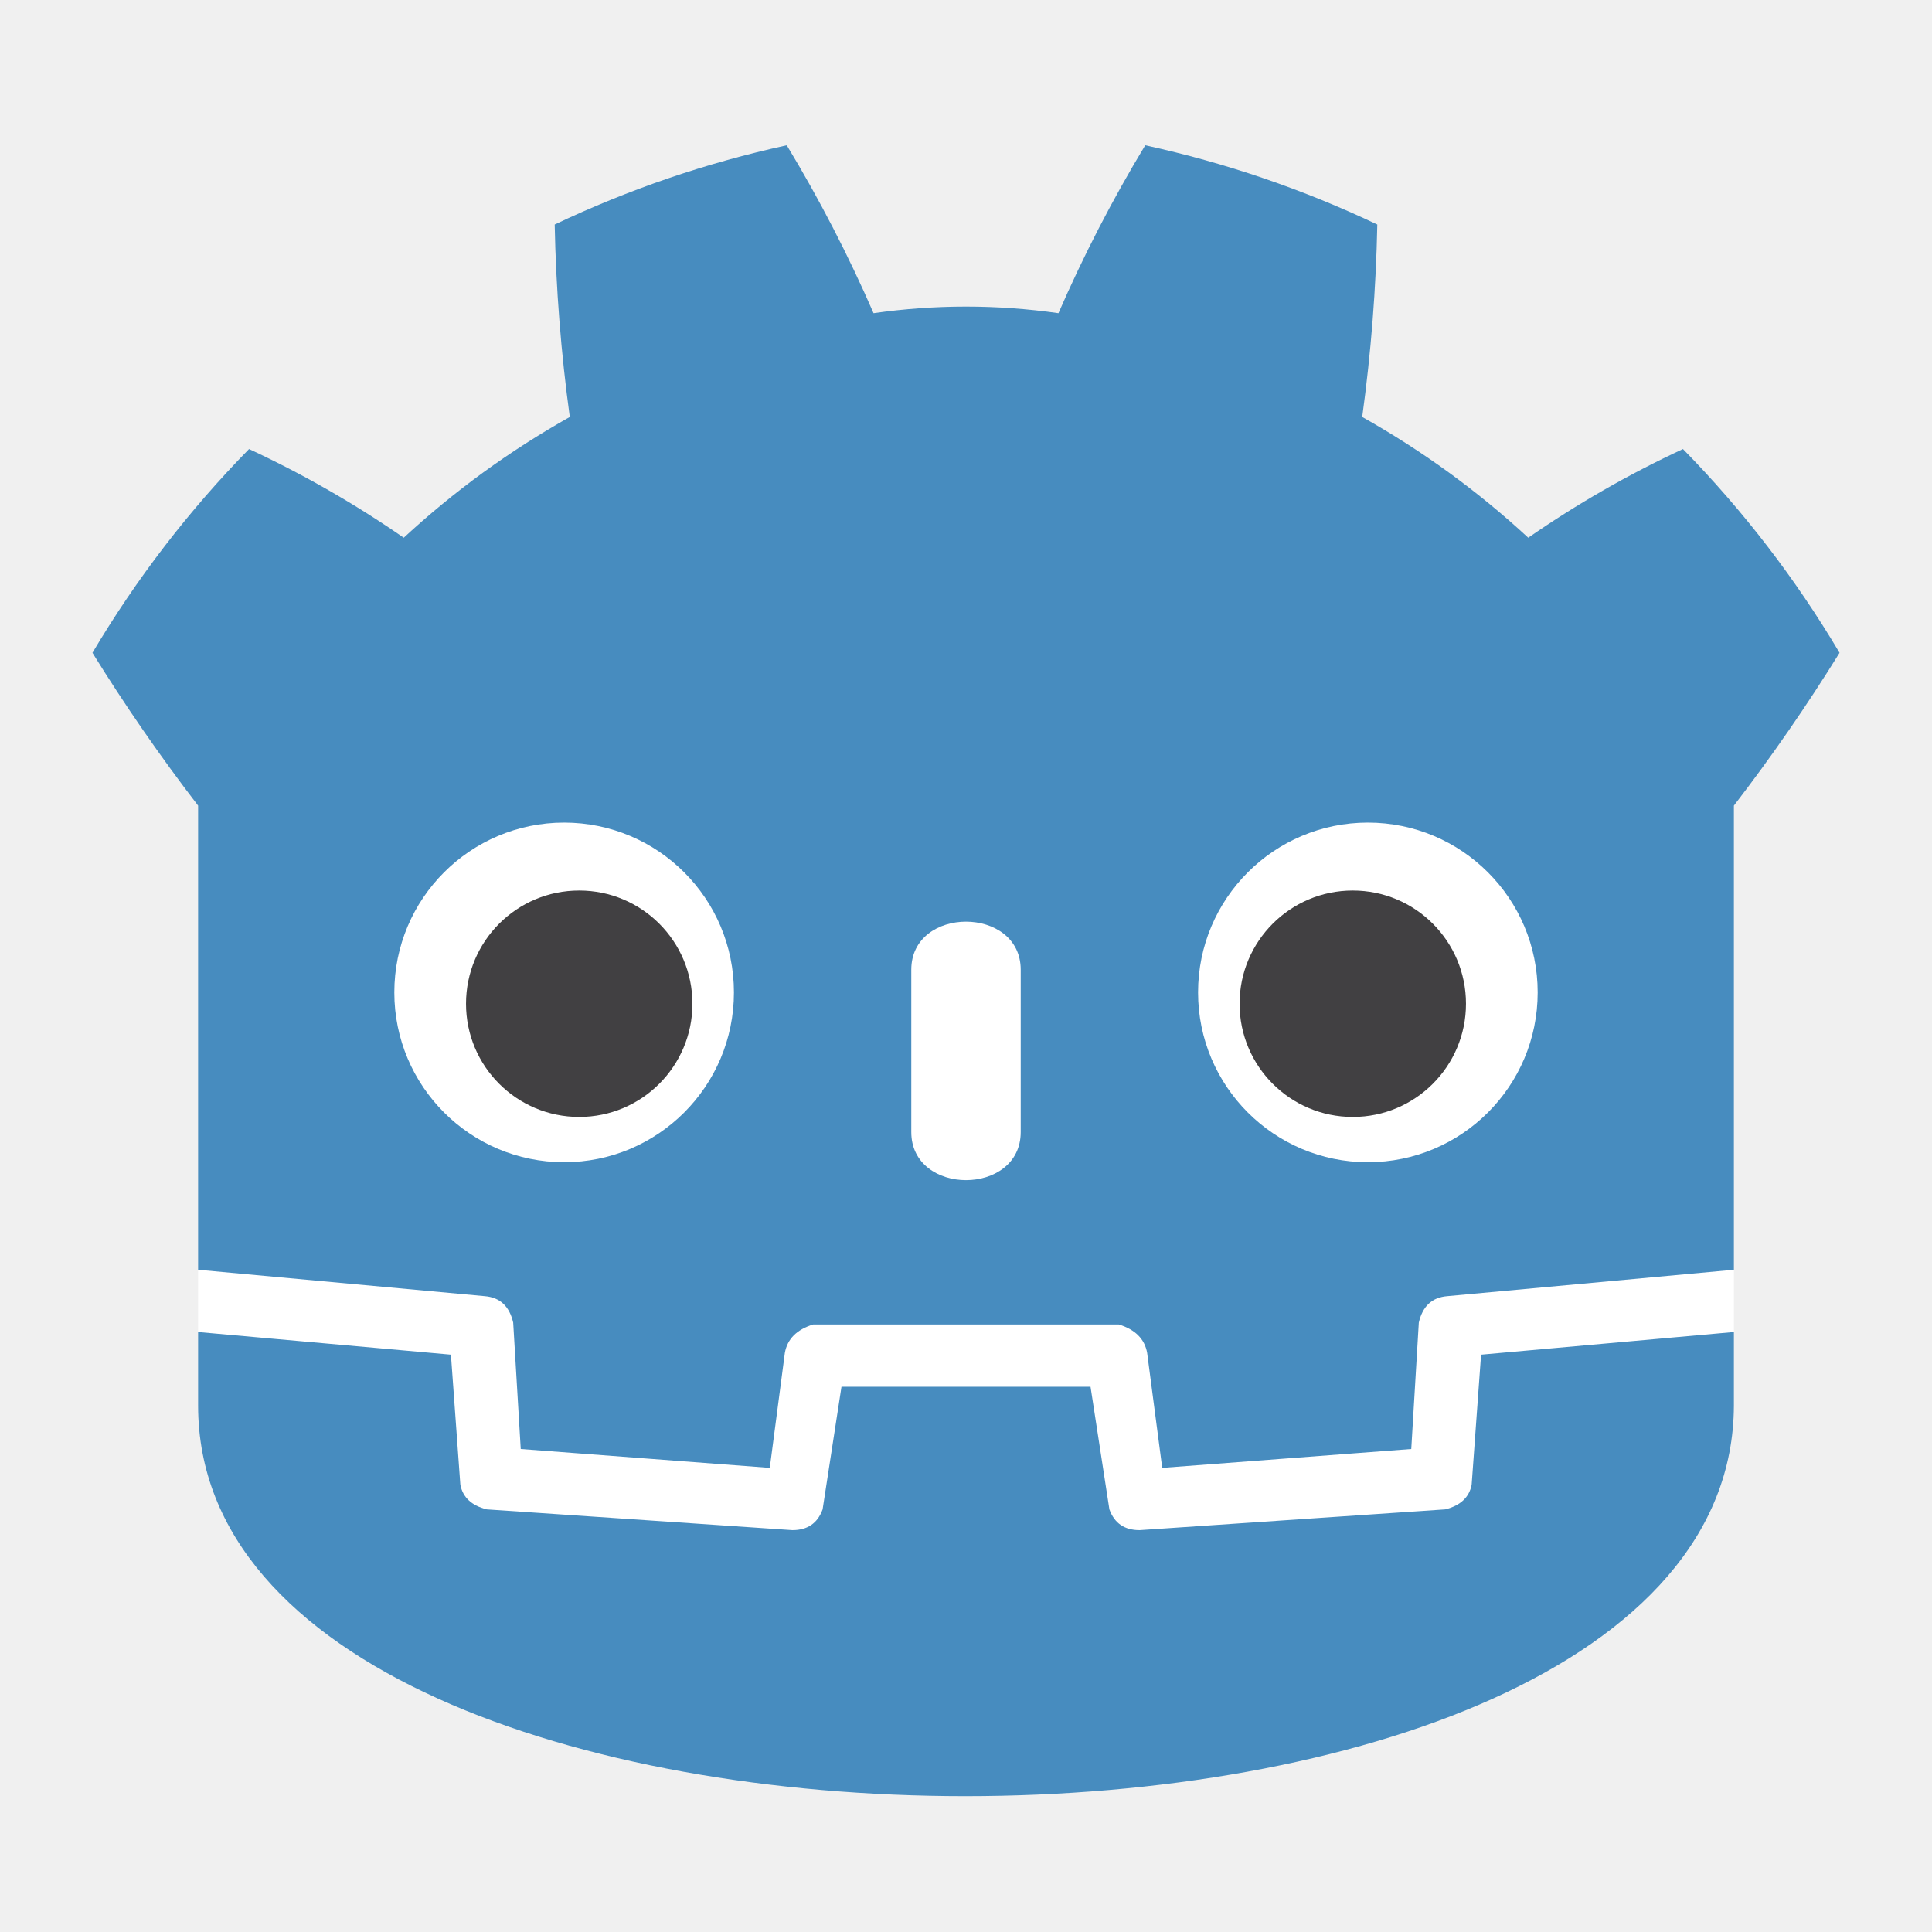
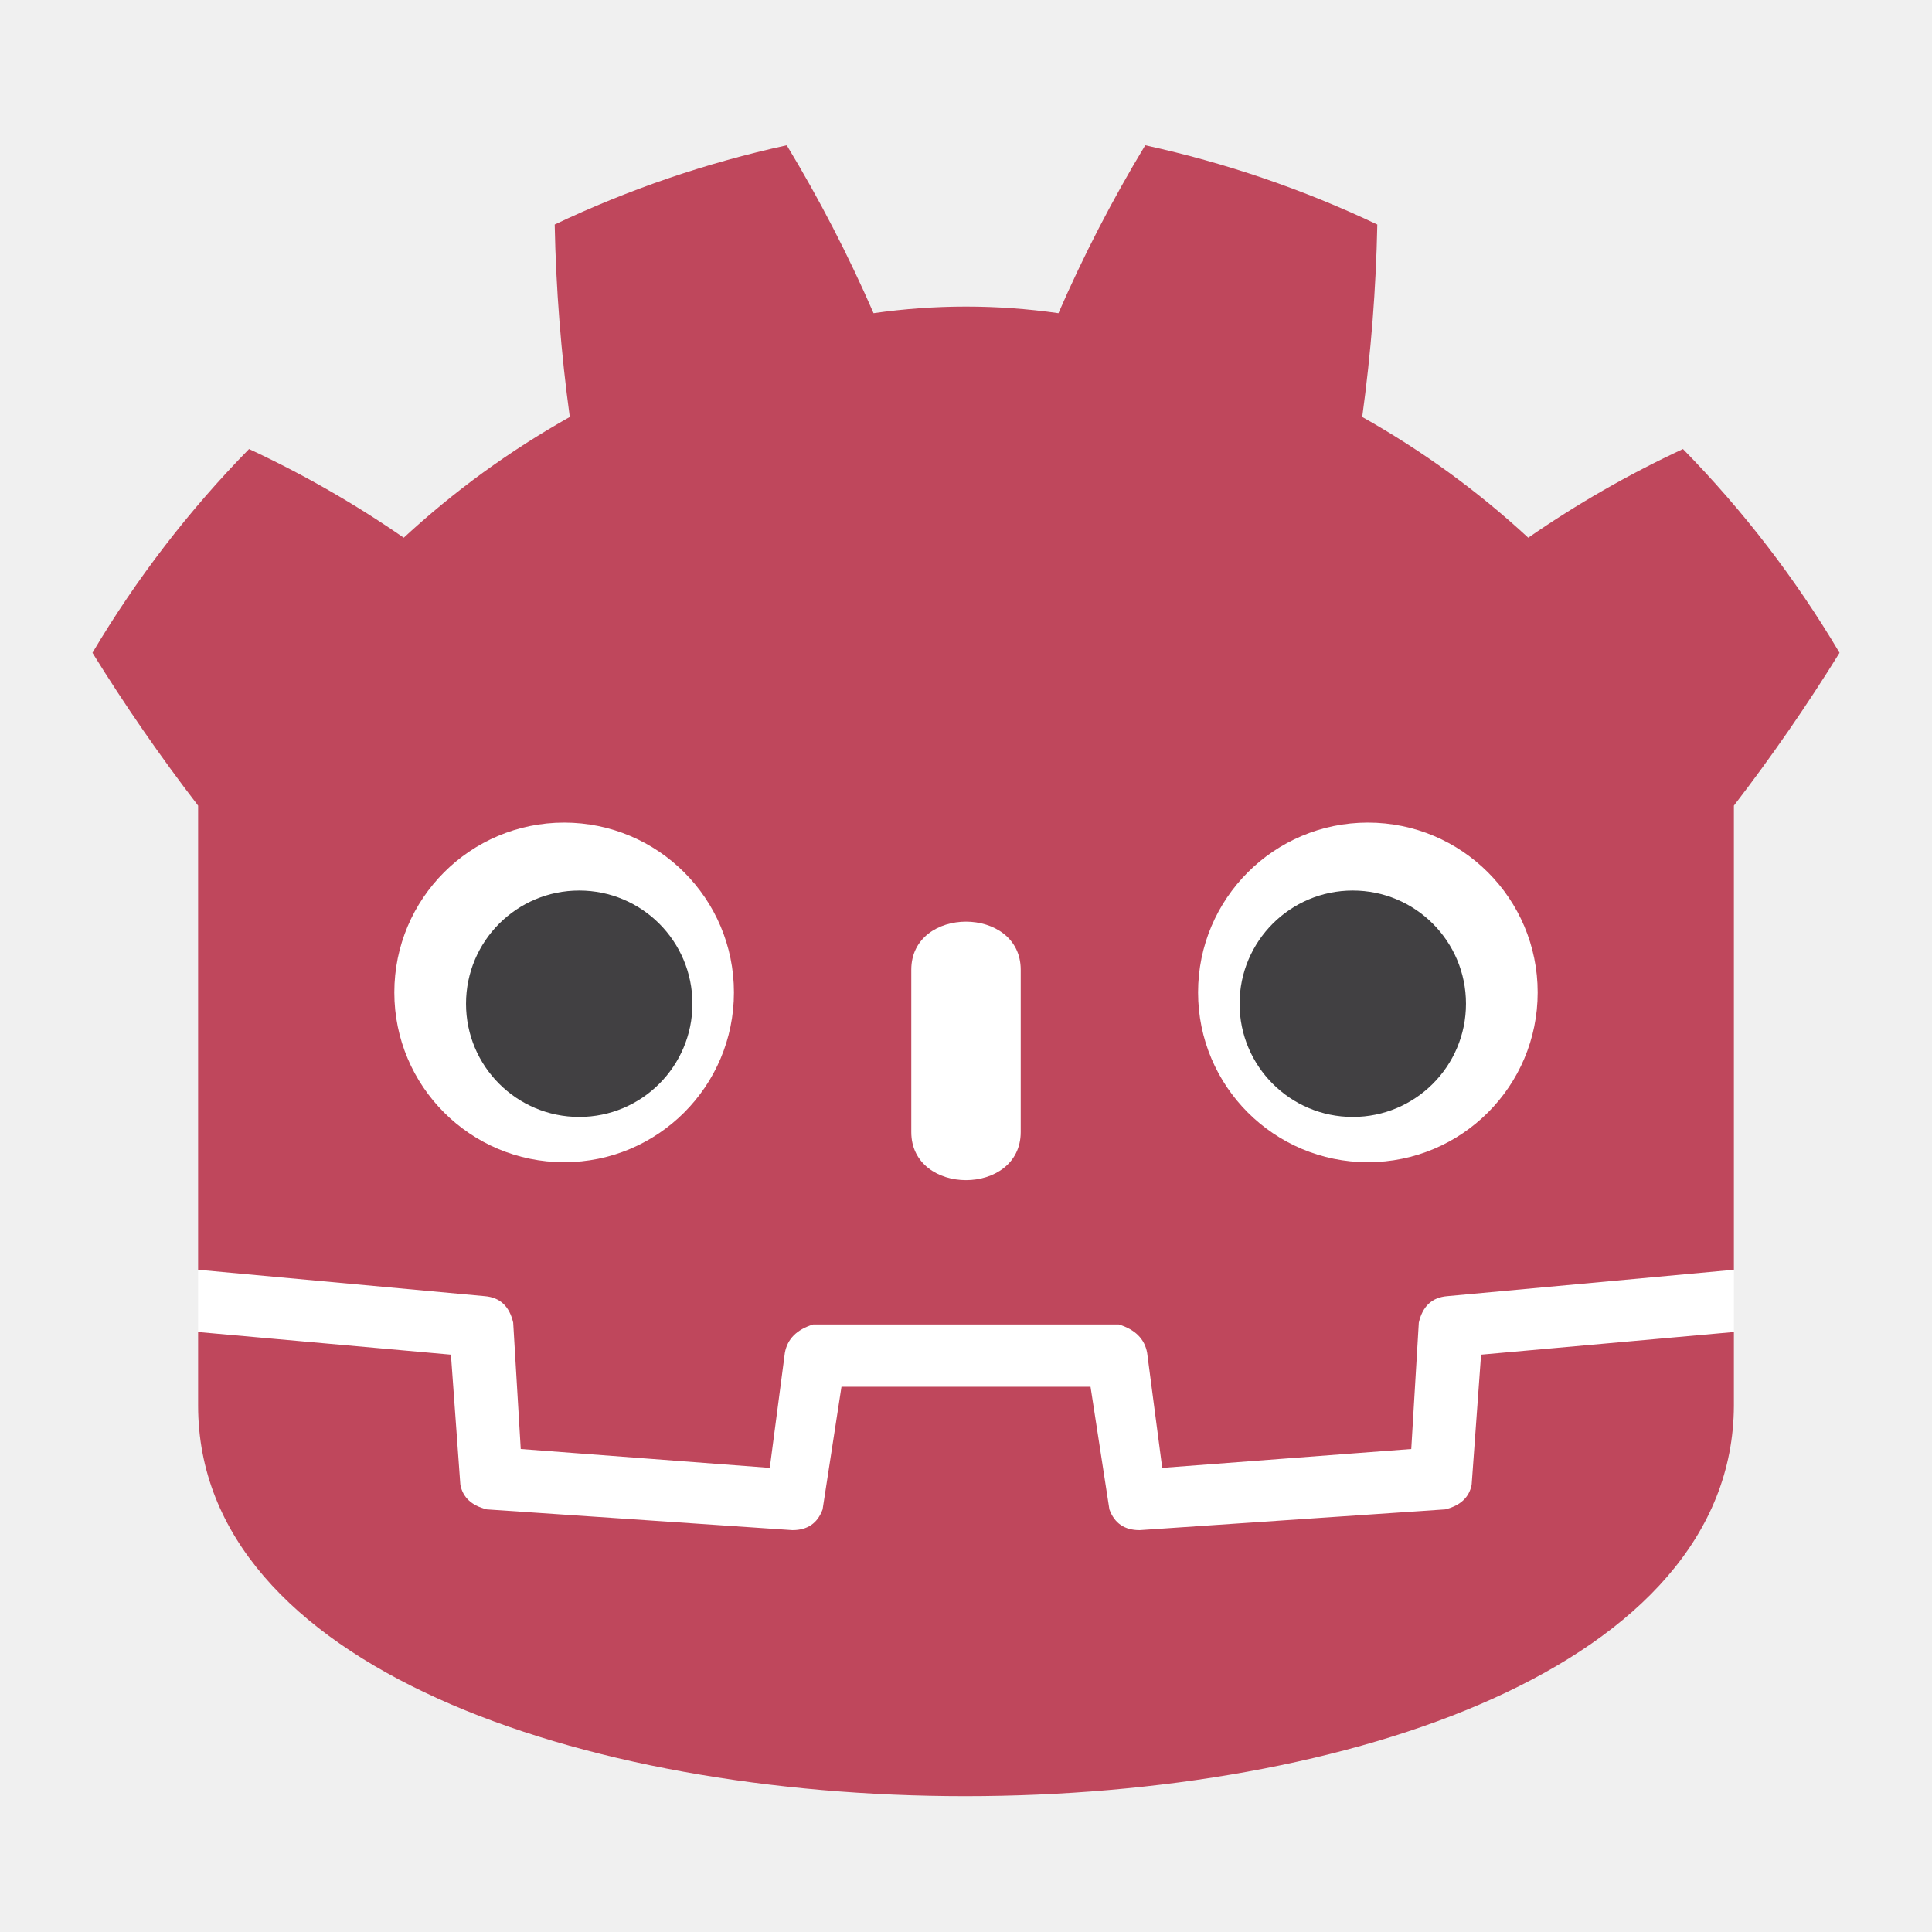
<svg xmlns="http://www.w3.org/2000/svg" width="1024" height="1024">
  <g fill="#fff">
    <path d="M105 673v33q407 354 814 0v-33z" />
-     <path fill="#478cbf" d="m105 673 152 14q12 1 15 14l4 67 132 10 8-61q2-11 15-15h162q13 4 15 15l8 61 132-10 4-67q3-13 15-14l152-14V427q30-39 56-81-35-59-83-108-43 20-82 47-40-37-88-64 7-51 8-102-59-28-123-42-26 43-46 89-49-7-98 0-20-46-46-89-64 14-123 42 1 51 8 102-48 27-88 64-39-27-82-47-48 49-83 108 26 42 56 81zm0 33v39c0 276 813 276 814 0v-39l-134 12-5 69q-2 10-14 13l-162 11q-12 0-16-11l-10-65H446l-10 65q-4 11-16 11l-162-11q-12-3-14-13l-5-69z" />
+     <path fill="#bf475c" d="m105 673 152 14q12 1 15 14l4 67 132 10 8-61q2-11 15-15h162q13 4 15 15l8 61 132-10 4-67q3-13 15-14l152-14V427q30-39 56-81-35-59-83-108-43 20-82 47-40-37-88-64 7-51 8-102-59-28-123-42-26 43-46 89-49-7-98 0-20-46-46-89-64 14-123 42 1 51 8 102-48 27-88 64-39-27-82-47-48 49-83 108 26 42 56 81zm0 33v39c0 276 813 276 814 0v-39l-134 12-5 69q-2 10-14 13l-162 11q-12 0-16-11l-10-65H446l-10 65q-4 11-16 11l-162-11q-12-3-14-13l-5-69z" />
    <path d="M483 600c0 34 58 34 58 0v-86c0-34-58-34-58 0z" />
    <circle cx="725" cy="526" r="90" />
    <circle cx="299" cy="526" r="90" />
  </g>
  <g fill="#414042">
    <circle cx="307" cy="532" r="60" />
    <circle cx="717" cy="532" r="60" />
  </g>
</svg>
